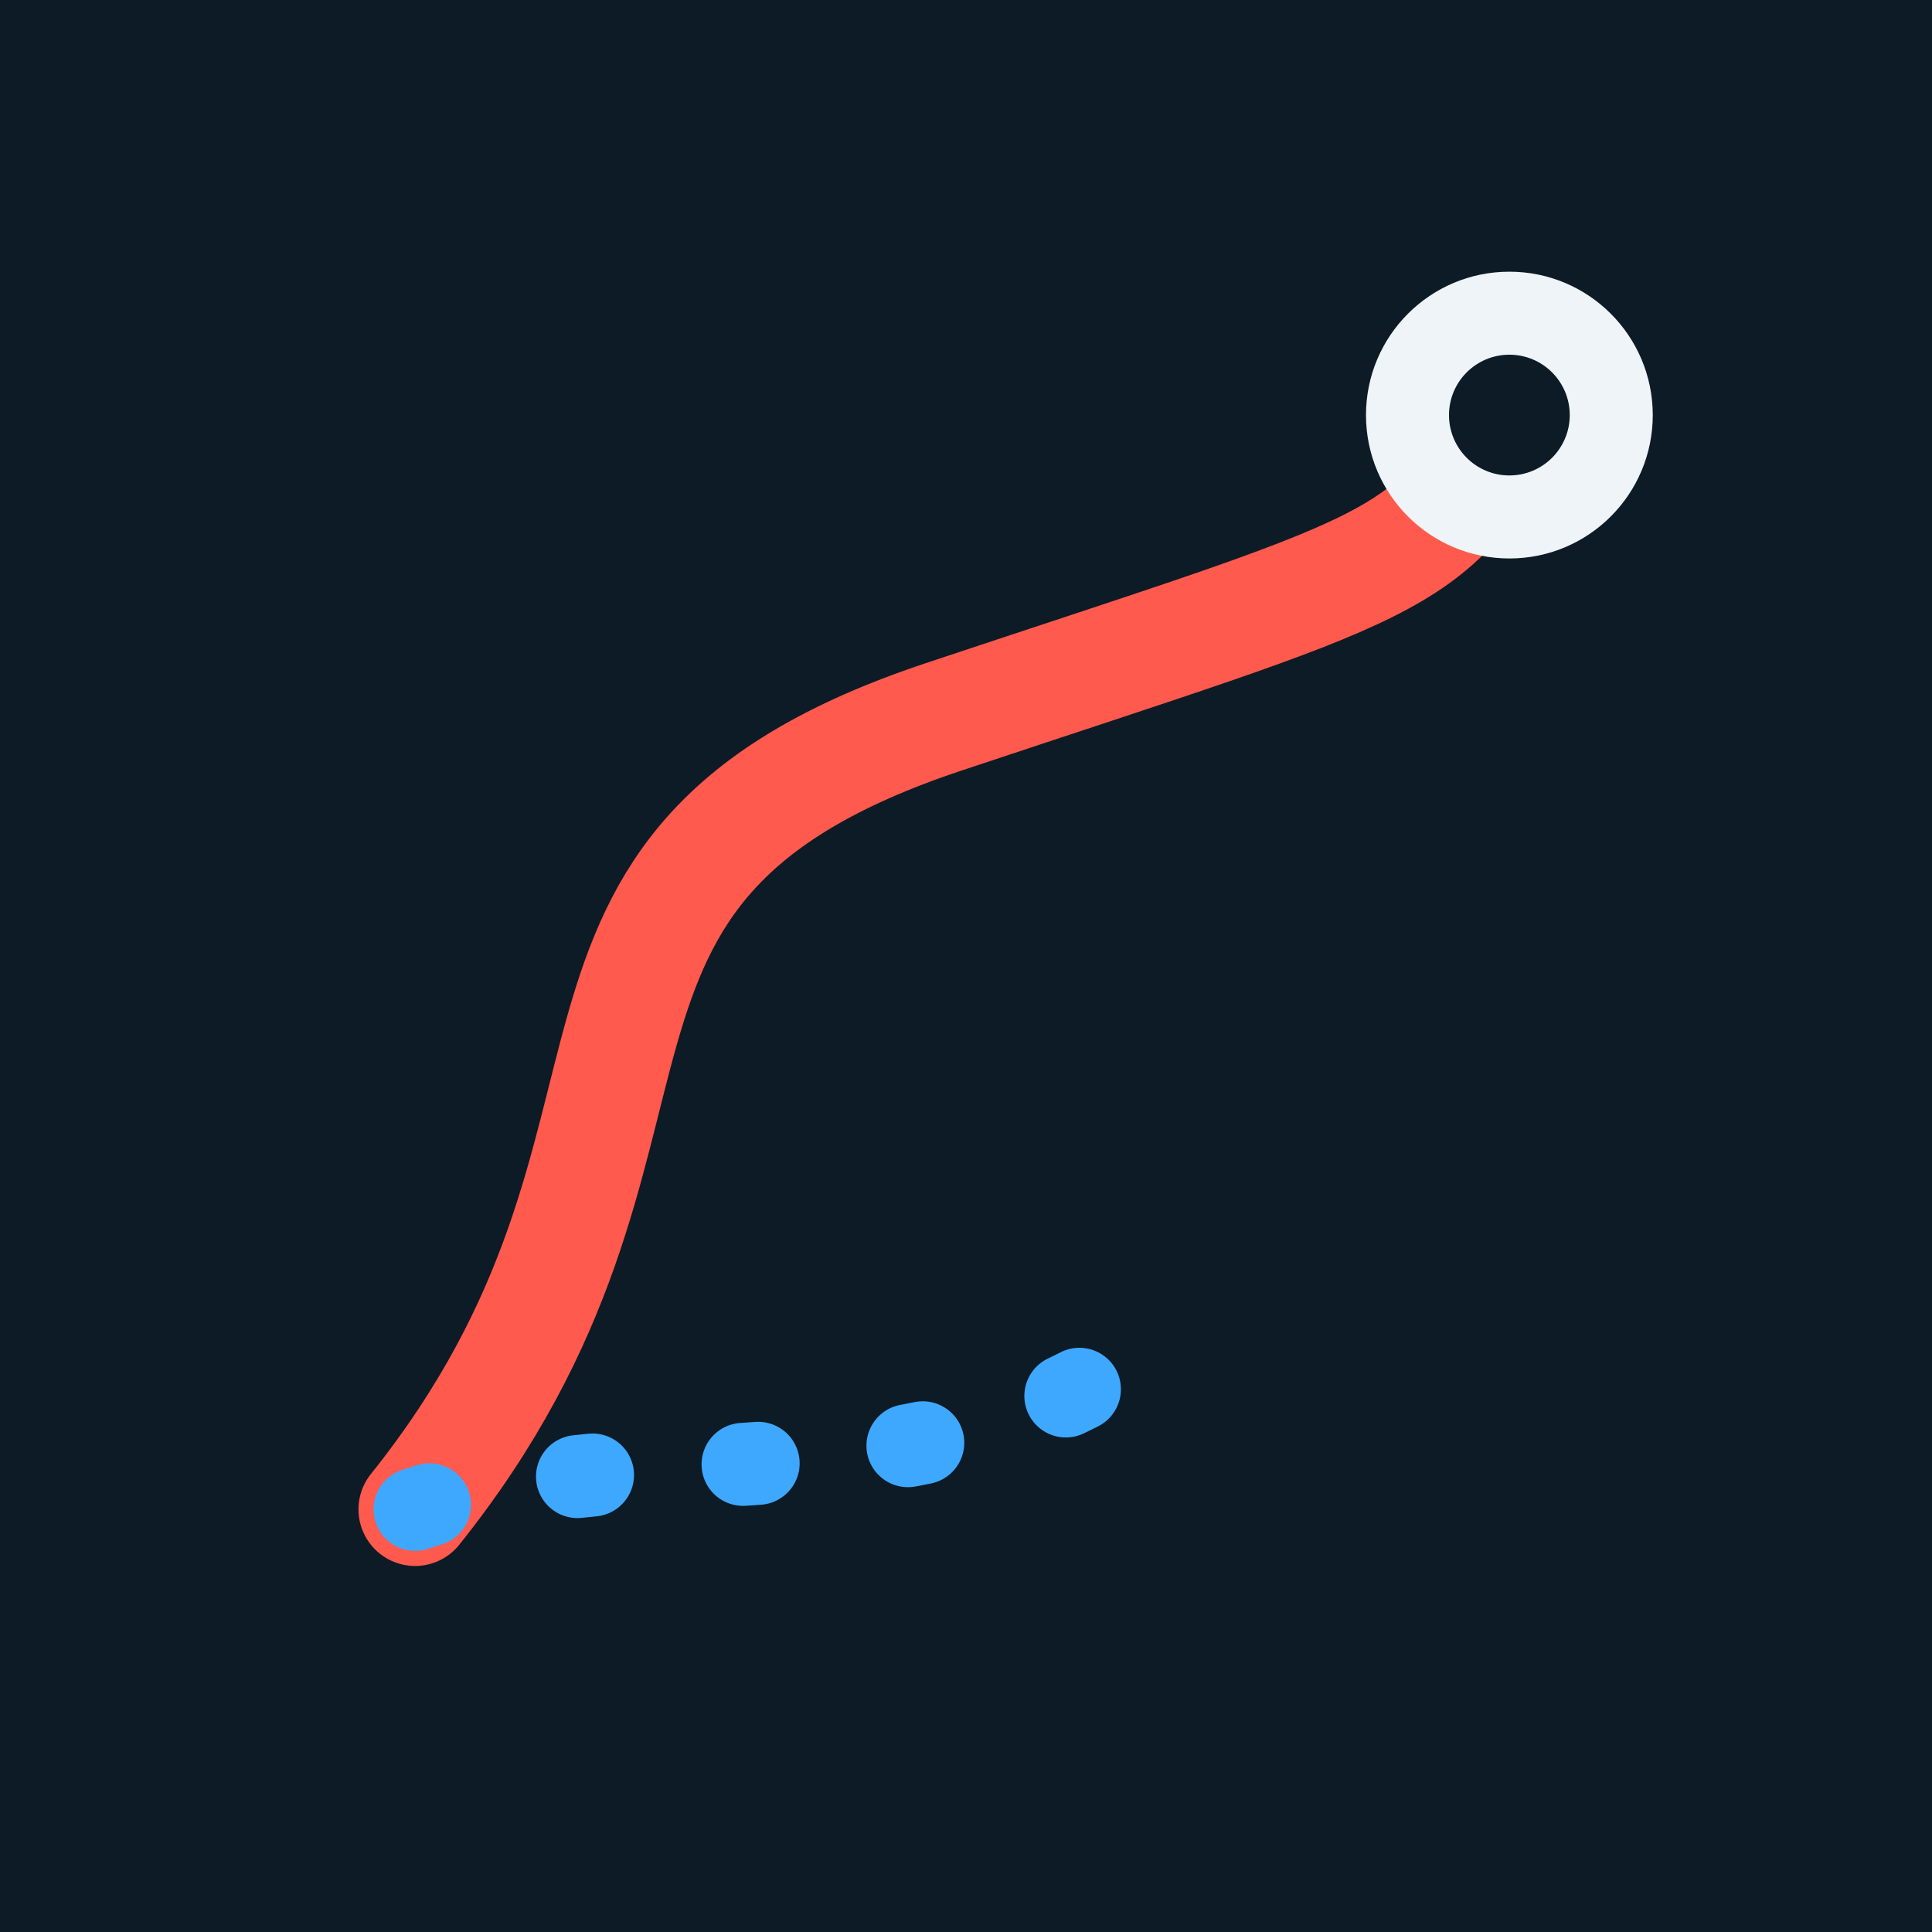
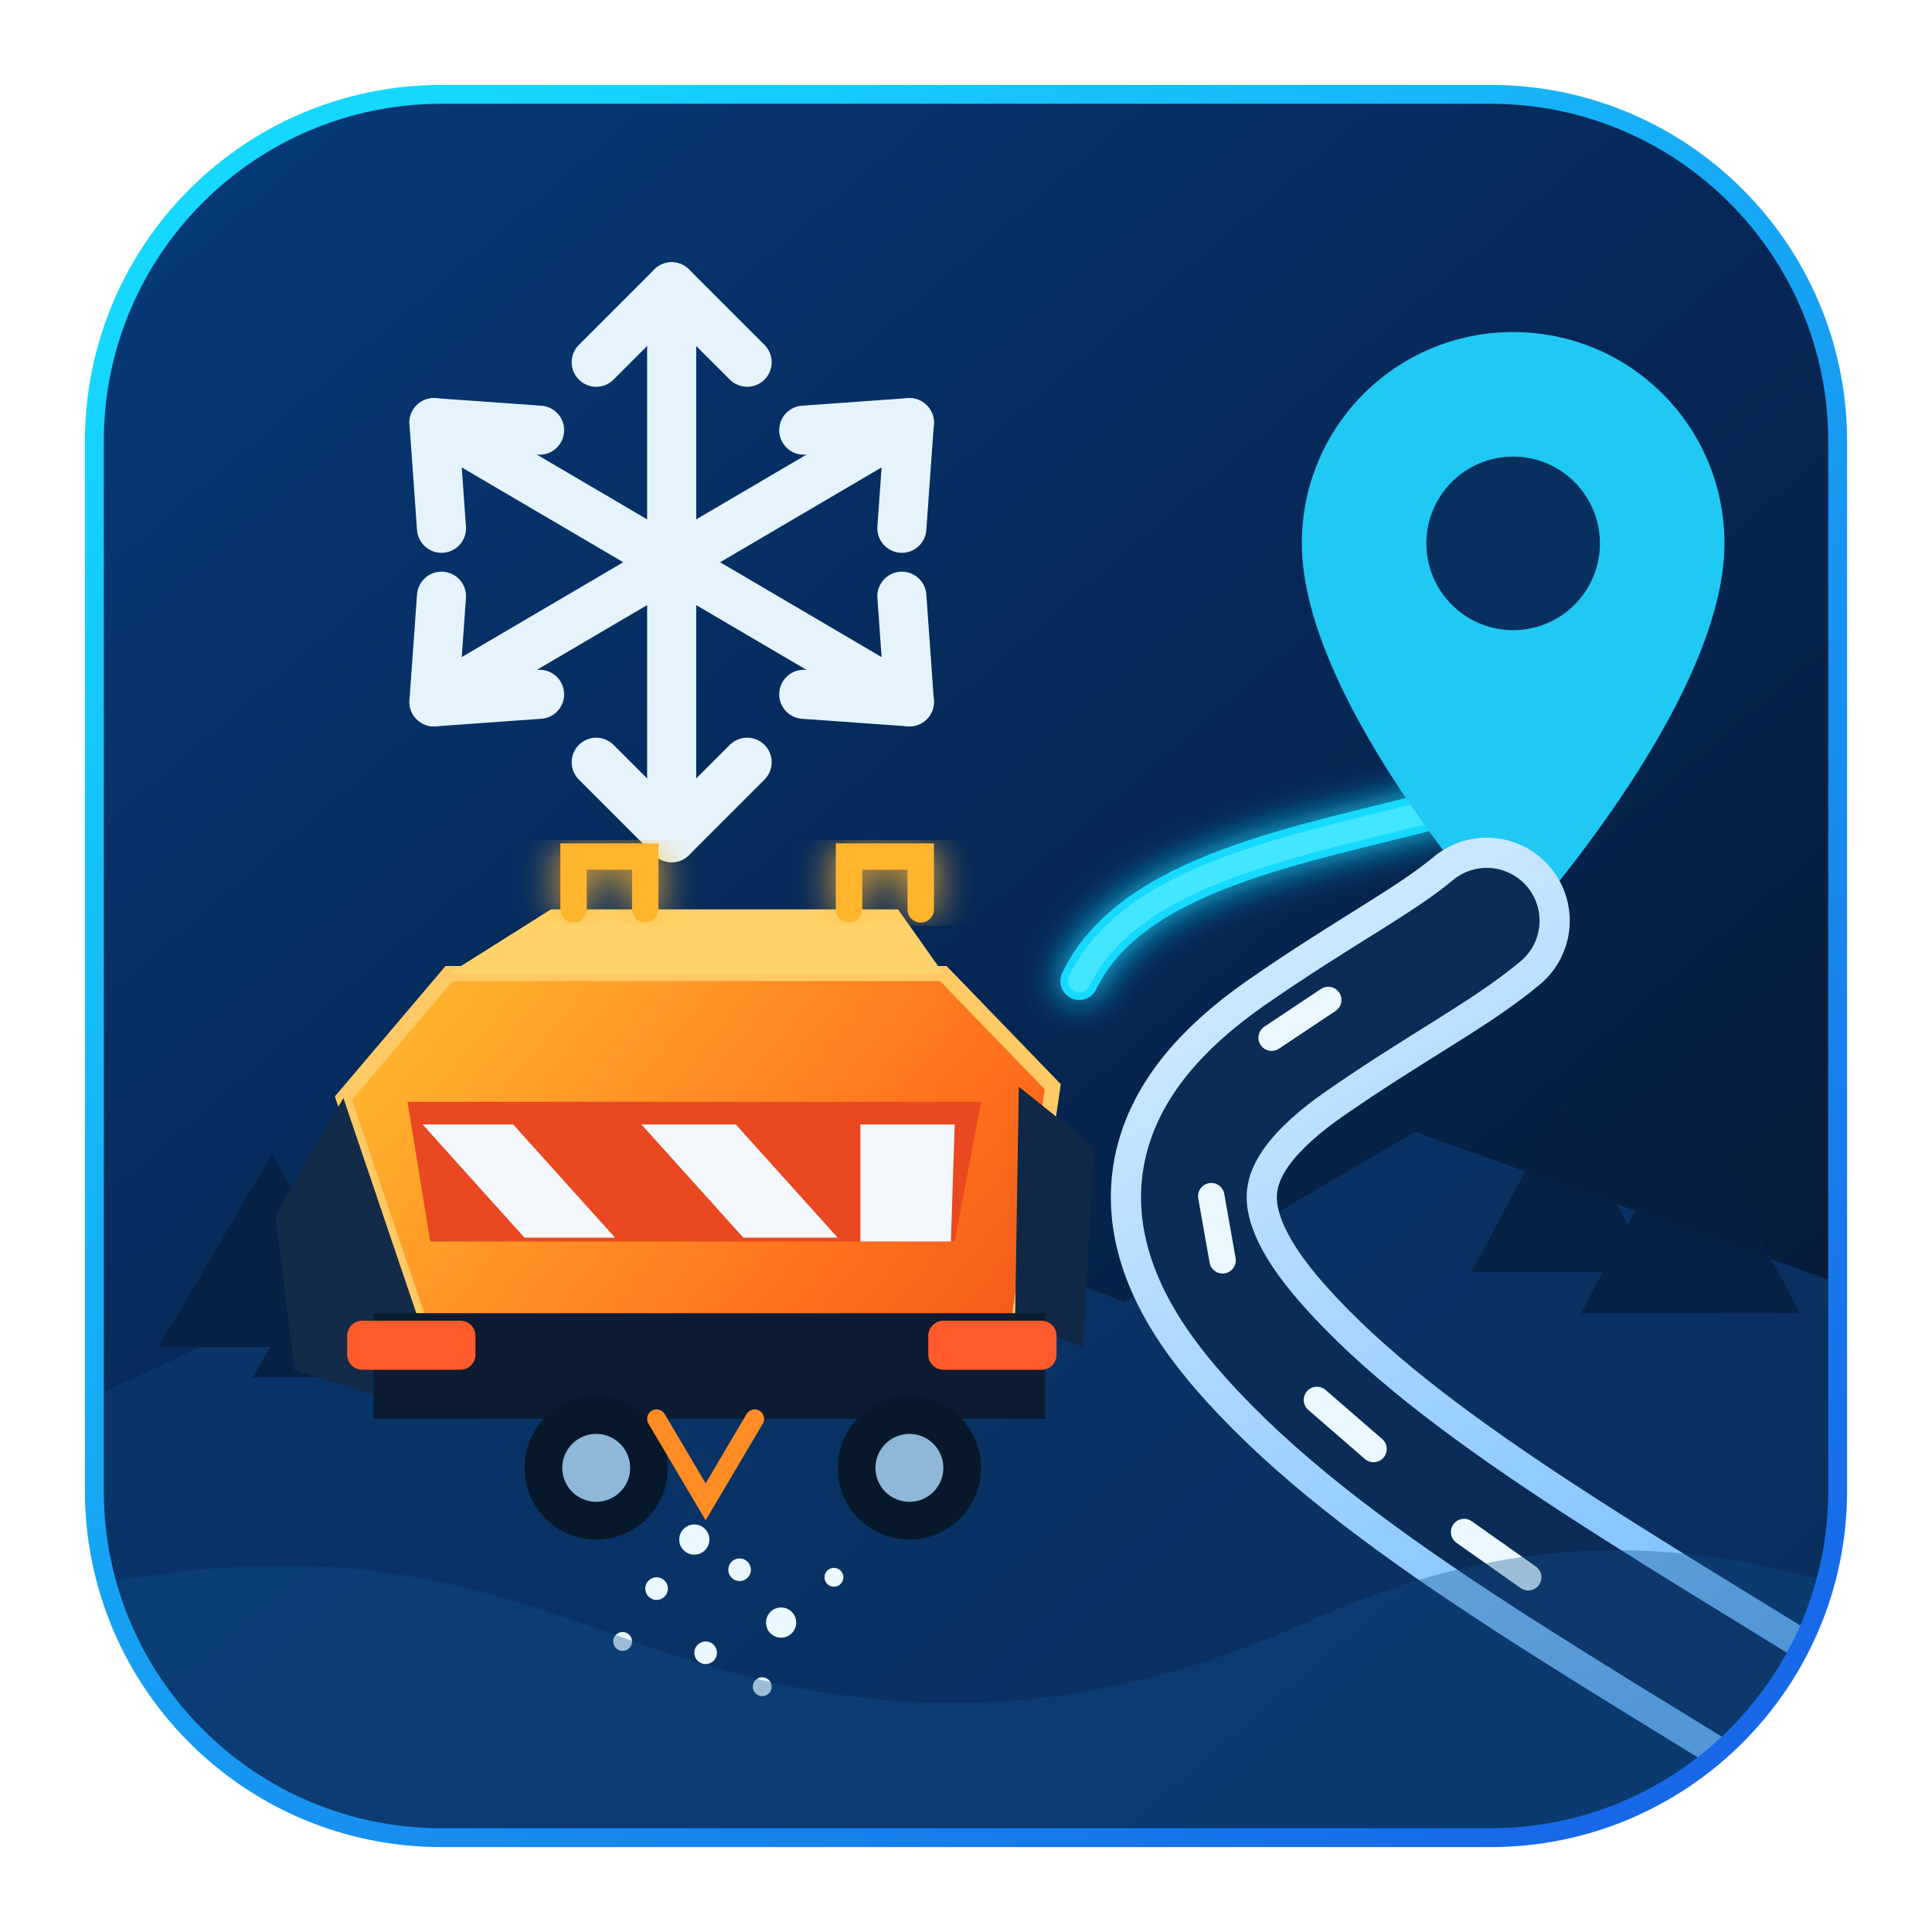
- <svg xmlns="http://www.w3.org/2000/svg" viewBox="0 0 512 512">
-   <rect width="512" height="512" fill="#0d1b26" />
-   <path d="M110 400 C190 300 130 230 250 190 S380 150 400 110" fill="none" stroke="#ff5a4d" stroke-width="30" stroke-linecap="round" />
-   <path d="M110 400 C170 380 240 400 300 360" fill="none" stroke="#3ea8ff" stroke-width="22" stroke-linecap="round" stroke-dasharray="4 40" />
-   <circle cx="400" cy="110" r="38" fill="#eef4f7" />
-   <circle cx="400" cy="110" r="16" fill="#0d1b26" />
+ <svg xmlns="http://www.w3.org/2000/svg" width="512" height="512" viewBox="0 0 512 512" fill="none">
+   <defs>
+     <linearGradient id="bg" x1="58" y1="30" x2="454" y2="492" gradientUnits="userSpaceOnUse">
+       <stop stop-color="#073A78" />
+       <stop offset=".52" stop-color="#062653" />
+       <stop offset="1" stop-color="#07172E" />
+     </linearGradient>
+     <linearGradient id="edge" x1="90" y1="35" x2="430" y2="475" gradientUnits="userSpaceOnUse">
+       <stop stop-color="#16D8FF" />
+       <stop offset="1" stop-color="#1769E8" />
+     </linearGradient>
+     <linearGradient id="road" x1="250" y1="180" x2="420" y2="460" gradientUnits="userSpaceOnUse">
+       <stop stop-color="#F4FBFF" />
+       <stop offset="1" stop-color="#79BFFF" />
+     </linearGradient>
+     <linearGradient id="truck" x1="120" y1="250" x2="290" y2="390" gradientUnits="userSpaceOnUse">
+       <stop stop-color="#FFB52E" />
+       <stop offset=".55" stop-color="#FF741D" />
+       <stop offset="1" stop-color="#E94B16" />
+     </linearGradient>
+     <filter id="glow" x="-30%" y="-30%" width="160%" height="160%">
+       <feGaussianBlur stdDeviation="5" result="b" />
+       <feMerge>
+         <feMergeNode in="b" />
+         <feMergeNode in="SourceGraphic" />
+       </feMerge>
+     </filter>
+     <clipPath id="clip">
+       <rect x="25" y="25" width="462" height="462" rx="92" />
+     </clipPath>
+   </defs>
+   <g clip-path="url(#clip)">
+     <rect x="25" y="25" width="462" height="462" rx="92" fill="url(#bg)" />
+     <path d="M25 370 105 333 155 353 225 318 298 345 375 300 487 340V487H25Z" fill="#0A3970" opacity=".7" />
+     <path d="M42 357 72 306 102 357ZM67 365 96 315 125 365ZM390 337 414 292 438 337ZM419 348 448 293 477 348Z" fill="#071F42" opacity=".9" />
+     <g stroke="#EAF8FF" stroke-width="13" stroke-linecap="round" stroke-linejoin="round" opacity=".98">
+       <path d="M178 76V222M115 112 241 186M241 112 115 186" />
+       <path d="m178 76-20 20m20-20 20 20M178 222l-20-20m20 20 20-20" />
+       <path d="m115 112 2 28m-2-28 28 2M241 112l-2 28m2-28-28 2" />
+       <path d="m115 186 2-28m-2 28 28-2M241 186l-2-28m2 28-28-2" />
+     </g>
+     <path d="M286 260C300 231 345 224 383 214" stroke="#13D9FF" stroke-width="10" stroke-linecap="round" filter="url(#glow)" />
+     <path d="M286 260C300 231 345 224 383 214" stroke="#42E7FF" stroke-width="6" stroke-linecap="round" />
+     <path d="M401 88c-31 0-56 25-56 56 0 43 56 104 56 104s56-61 56-104c0-31-25-56-56-56Z" fill="#20C9F4" />
+     <circle cx="401" cy="144" r="23" fill="#07305F" />
+     <path d="M489 464C420 421 364 390 332 352c-25-30-19-53 11-74 23-16 39-24 51-34" stroke="url(#road)" stroke-width="44" stroke-linecap="round" />
+     <path d="M489 464C420 421 364 390 332 352c-25-30-19-53 11-74 23-16 39-24 51-34" stroke="#0A2C57" stroke-width="28" stroke-linecap="round" />
+     <path d="m405 418-17-12m-24-22-15-13m-25-37-3-17m16-42 15-10" stroke="#EAF8FF" stroke-width="7" stroke-linecap="round" />
+     <g>
+       <path d="M91 291 119 258 250 258 279 288 270 350 111 350Z" fill="url(#truck)" stroke="#FFCA65" stroke-width="4" />
+       <path d="M119 258 146 241 238 241 250 258Z" fill="#FFD36B" />
+       <path d="M108 292 260 292 253 329 114 329Z" fill="#E94820" />
+       <path d="m112 298 24 0 27 30h-24Zm58 0h25l27 30h-25Zm58 0h25l-1 31h-24Z" fill="#F4F8FC" />
+       <path d="M91 291 111 350 103 371 78 363 73 322Z" fill="#132B49" />
+       <path d="M270 288 290 304 287 357 269 350Z" fill="#102845" />
+       <path d="M99 348h178v28H99Z" fill="#0B1B31" />
+       <rect x="92" y="350" width="34" height="13" rx="4" fill="#FF5A2B" />
+       <rect x="246" y="350" width="34" height="13" rx="4" fill="#FF5A2B" />
+       <path d="M145 376h25v22h-25Zm84 0h25v22h-25Z" fill="#111D30" />
+       <circle cx="158" cy="389" r="19" fill="#08182B" />
+       <circle cx="158" cy="389" r="9" fill="#8FB7D8" />
+       <circle cx="241" cy="389" r="19" fill="#08182B" />
+       <circle cx="241" cy="389" r="9" fill="#8FB7D8" />
+       <path d="M152 241v-14h19v14m54 0v-14h19v14" stroke="#FFB52E" stroke-width="7" stroke-linecap="round" filter="url(#glow)" />
+       <path d="M174 376 187 398 200 376" stroke="#FF8C24" stroke-width="5" stroke-linecap="round" />
+       <g fill="#EAF8FF">
+         <circle cx="184" cy="408" r="4" />
+         <circle cx="196" cy="416" r="3" />
+         <circle cx="174" cy="421" r="3" />
+         <circle cx="207" cy="430" r="4" />
+         <circle cx="187" cy="438" r="3" />
+         <circle cx="221" cy="418" r="2.5" />
+         <circle cx="165" cy="435" r="2.5" />
+         <circle cx="202" cy="447" r="2.5" />
+       </g>
+     </g>
+     <path d="M25 420c65-12 98-1 143 15 60 22 115 23 178-5 51-23 94-24 141-10v67H25Z" fill="#0D4C8D" opacity=".35" />
+   </g>
+   <rect x="25" y="25" width="462" height="462" rx="92" stroke="url(#edge)" stroke-width="5" />
</svg>
